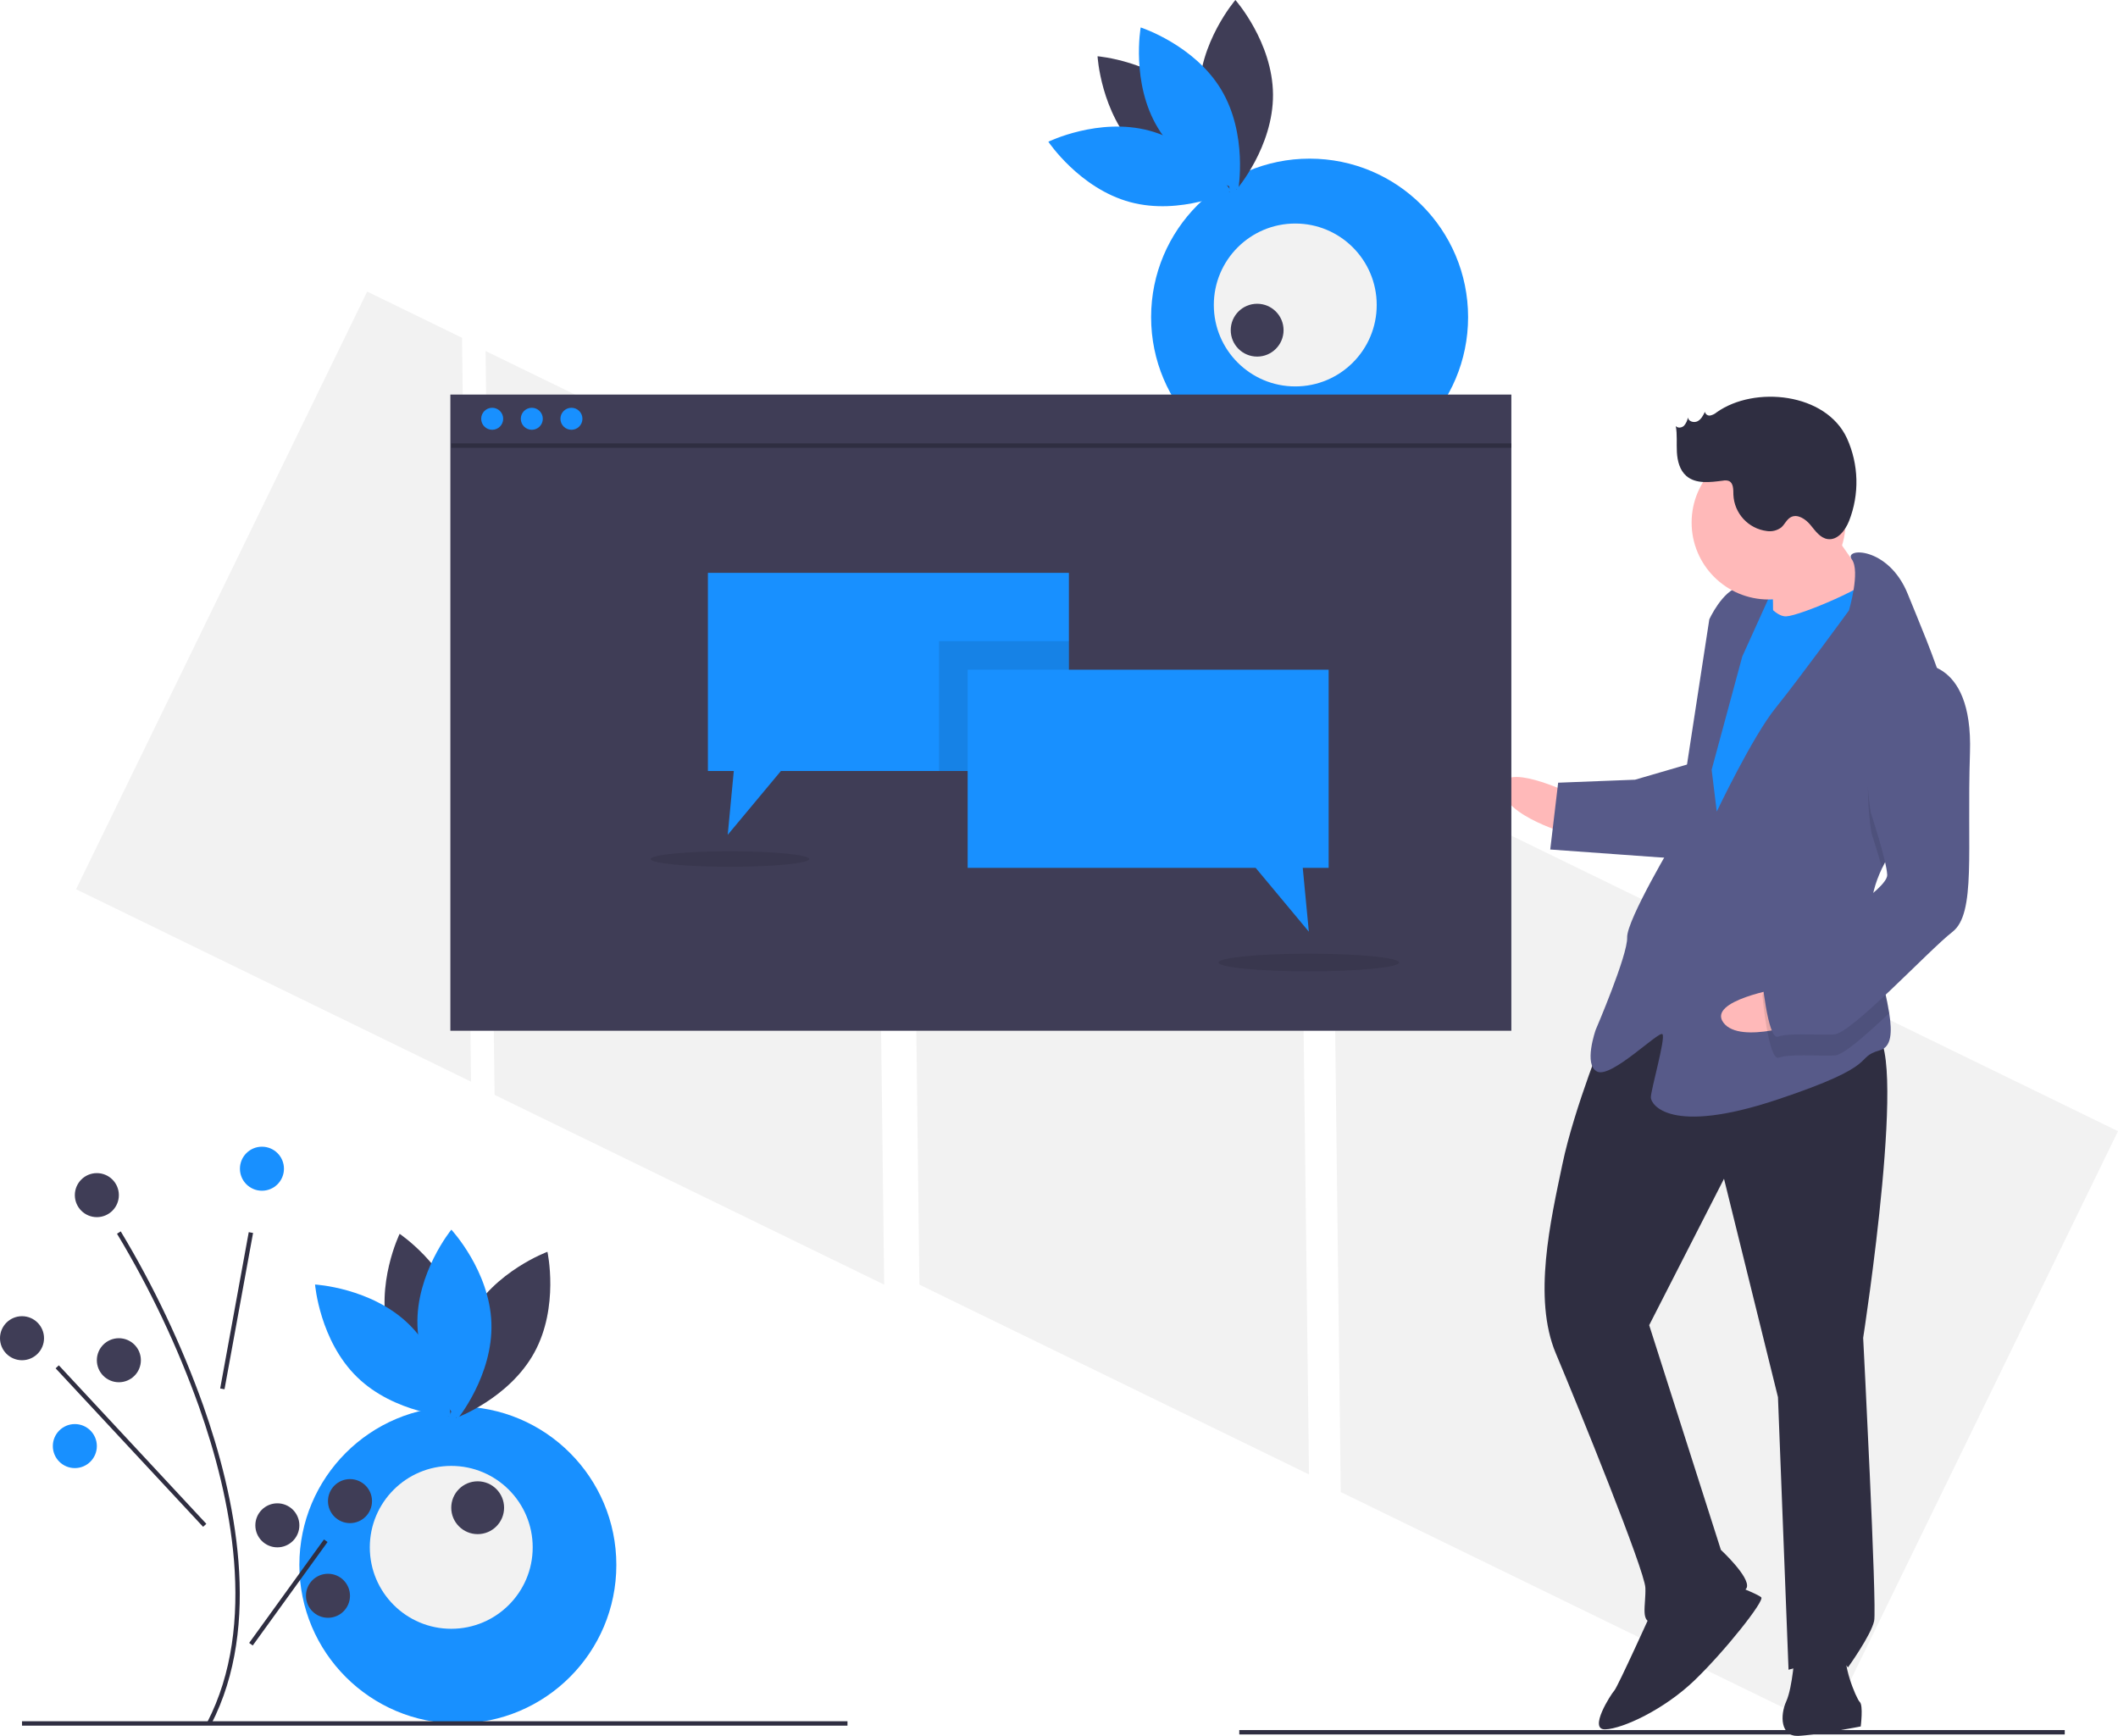
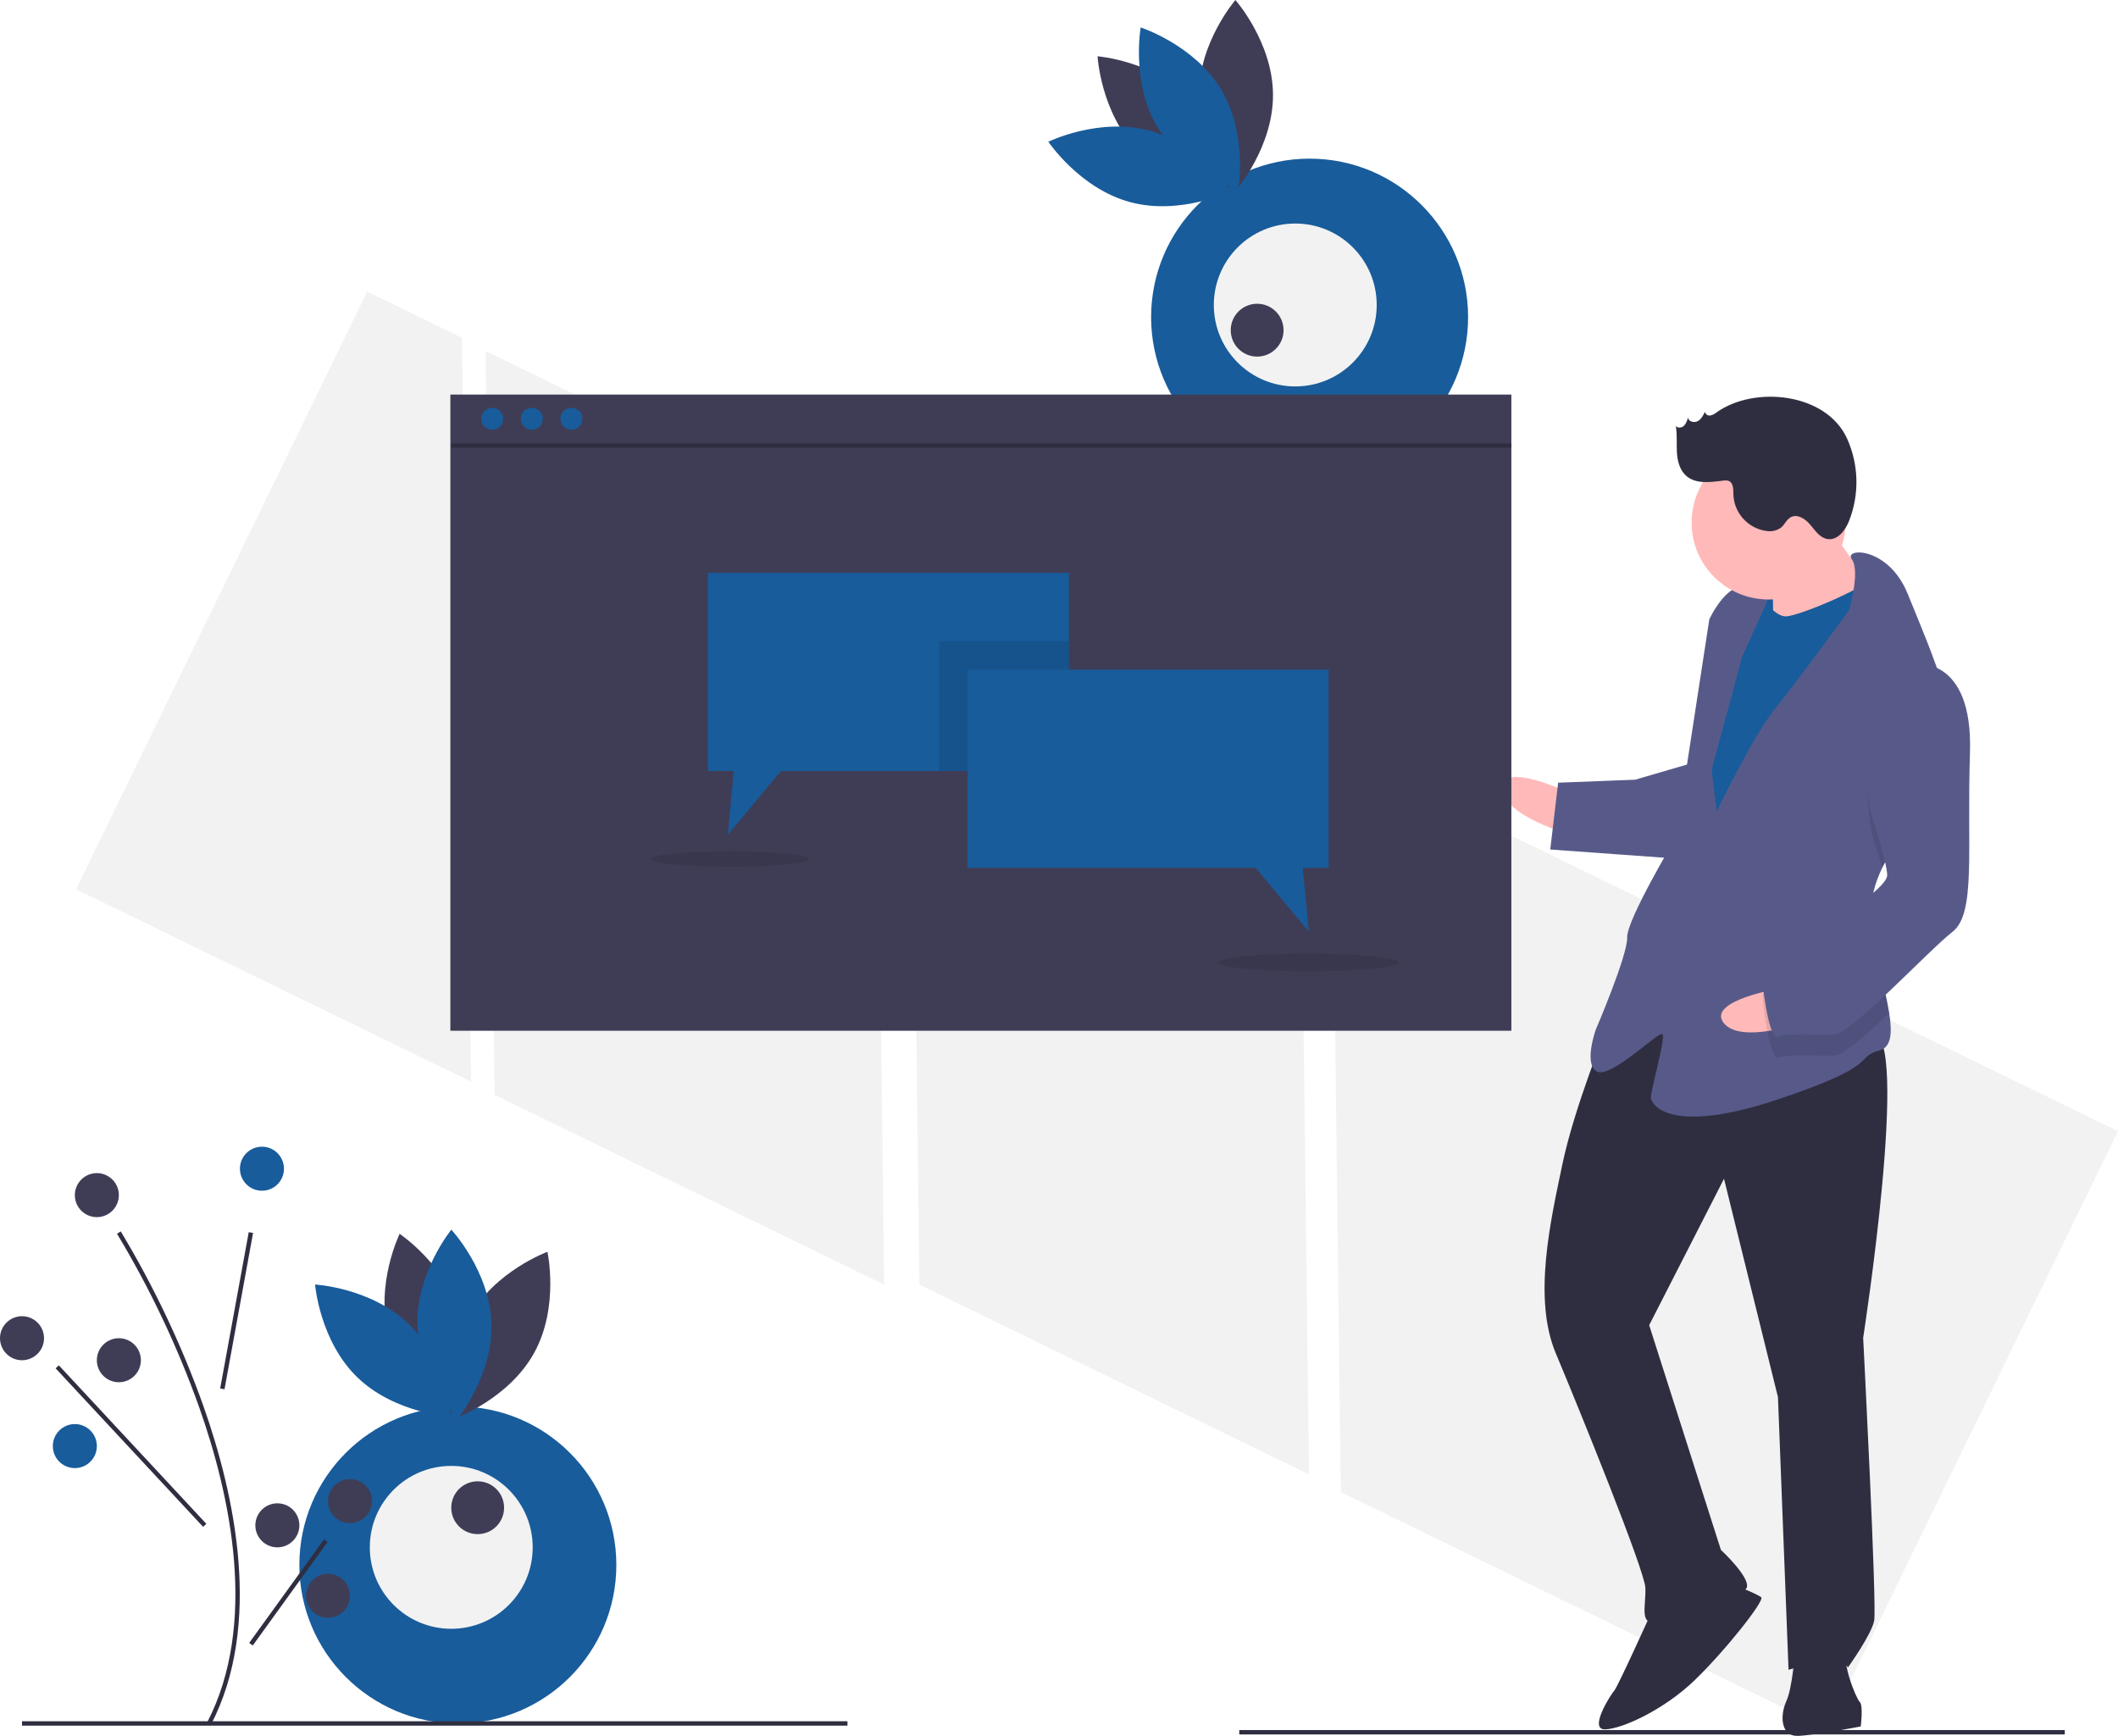
<svg xmlns="http://www.w3.org/2000/svg" id="b353ec75-bcce-4419-97dd-3622db29ecf5" data-name="Layer 1" width="962.193" height="788.568" viewBox="0 0 962.193 788.568">
  <polygon points="220.588 159.448 224.684 497.367 401.675 583.58 397.579 245.662 220.588 159.448" fill="#f2f2f2" />
  <polygon points="166.805 132.454 34.553 403.956 214 491.367 209.904 153.448 166.805 132.454" fill="#f2f2f2" />
  <polygon points="962.193 513.867 605 339.875 609.096 677.794 829.942 785.37 962.193 513.867" fill="#f2f2f2" />
  <polygon points="413.579 245.662 417.675 583.58 594.665 669.794 590.569 331.875 413.579 245.662" fill="#f2f2f2" />
-   <rect x="910.29" y="316.192" width="22.242" height="28.597" transform="translate(-131.0177 -19.76422) rotate(-2.22071)" fill="#1890FF" />
+   <rect x="910.29" y="316.192" width="22.242" height="28.597" transform="translate(-131.0177 -19.76422) rotate(-2.22071)" fill="#185c9b" />
  <path d="M831.71,415.85s-30.779-14.706-30.286-2.005S832.449,434.901,832.449,434.901Z" transform="translate(-118.9035 -55.71621)" fill="#ffb9b9" />
  <path d="M848.597,523.311s-14.521,35.542-19.886,61.189-13.536,60.942-3.026,85.974,40.392,98.599,40.7,106.537-2.559,15.999,3.791,15.752,40.907-11.126,42.31-15.95-11.79-17.032-11.79-17.032L868.117,657.698,902.107,591.193l24.516,99.215,4.802,123.828s23.567-7.274,26.988-1.047c0,0,10.559-14.719,11.9-21.131s-4.987-128.591-4.987-128.591,21.632-139.163,4.169-138.486S883.633,483.794,848.597,523.311Z" transform="translate(-118.9035 -55.71621)" fill="#2f2e41" />
  <path d="M869.929,786.412s-16.109,35.603-17.635,37.252-12.023,17.955-4.085,17.648,26.68-8.984,40.476-22.239,31.984-36.219,30.335-37.745-12.947-5.858-12.947-5.858Z" transform="translate(-118.9035 -55.71621)" fill="#2f2e41" />
  <path d="M934.292,806.175s-.972,15.937-3.901,22.41-2.559,15.999,5.378,15.691,28.453-4.283,28.453-4.283,1.218-9.587-.431-11.113-8.676-18.743-5.686-23.628S934.292,806.175,934.292,806.175Z" transform="translate(-118.9035 -55.71621)" fill="#2f2e41" />
  <path d="M946.036,288.992s16.922,26.373,23.518,32.477-11.962,19.543-11.962,19.543l-33.215,4.468s.418-30.225-1.293-33.338S946.036,288.992,946.036,288.992Z" transform="translate(-118.9035 -55.71621)" fill="#ffb9b9" />
-   <path d="M917.165,323.501s6.843,12.454,13.193,12.208,39.196-14.239,40.599-19.064,10.88,34.557,10.88,34.557L901.465,492.642,881.86,479.093l9.499-83.045,7.802-44.821Z" transform="translate(-118.9035 -55.71621)" fill="#1890FF" />
+   <path d="M917.165,323.501s6.843,12.454,13.193,12.208,39.196-14.239,40.599-19.064,10.88,34.557,10.88,34.557L901.465,492.642,881.86,479.093l9.499-83.045,7.802-44.821Z" transform="translate(-118.9035 -55.71621)" fill="#185c9b" />
  <path d="M973.921,450.084c-3.206,6.707-5.208,13.7-4.931,20.86.012.318.025.635.053.952.761,14.693,6.173,31.686,8.115,44.044,1.409,8.865,1.008,15.336-4.18,16.856-12.577,3.668,1.834,6.289-46.826,22.485s-57.152,2.216-57.275-.959,6.891-27.296,5.242-28.822-23.074,19.974-29.548,17.045-.739-19.051-.739-19.051,14.583-33.954,14.275-41.892,22.089-45.375,22.089-45.375L895.432,337.063s5.858-12.947,13.734-14.842,14.411,2.621,14.411,2.621L910.397,353.972l-13.905,51.417,2.326,18.989s16.17-34.016,26.791-47.147,33.264-44.218,33.264-44.218,5.286-17.837,1.296-23.168c-3.991-5.346,16.647-6.147,25.446,15.771,4.664,11.616,12.236,28.939,16.979,45.068,4.227,14.289,6.223,27.646,2.036,35.281C998.229,417.629,982.129,432.96,973.921,450.084Z" transform="translate(-118.9035 -55.71621)" fill="#575a89" />
  <path d="M1004.629,405.965c-6.4,11.664-22.5,26.995-30.708,44.119-2.144-7.723-4.759-15.715-4.759-15.715s-10.031-53.669,19.64-67.539a19.858,19.858,0,0,1,13.791,3.853C1006.82,384.973,1008.817,398.33,1004.629,405.965Z" transform="translate(-118.9035 -55.71621)" opacity="0.1" />
  <path d="M886.843,402.583l-25.154,7.335-34.926,1.354-3.593,30.348,57.398,4.134S894.904,405.45,886.843,402.583Z" transform="translate(-118.9035 -55.71621)" fill="#575a89" />
  <path d="M927.861,504.623s-33.652,5.583-25.971,15.71,37.492-.52,37.492-.52Z" transform="translate(-118.9035 -55.71621)" fill="#ffb9b9" />
  <path d="M969.044,471.896c.761,14.693,6.173,31.686,8.115,44.044-10.72,10.146-20.914,19.095-24.756,19.244-7.938.308-20.7-.787-25.401.985s-7.458-28.33-7.458-28.33,2.806-9.648,15.321-14.904C943.313,489.382,959.506,479.739,969.044,471.896Z" transform="translate(-118.9035 -55.71621)" opacity="0.1" />
  <path d="M988.433,357.305s26.865-4.222,25.414,40.353,2.832,73.027-7.973,81.396-45.903,46.298-53.84,46.606-20.7-.787-25.401.985-7.458-28.33-7.458-28.33,2.806-9.648,15.321-14.904,42.002-23.888,41.756-30.238-7.458-28.33-7.458-28.33S958.762,371.175,988.433,357.305Z" transform="translate(-118.9035 -55.71621)" fill="#575a89" />
  <circle cx="803.442" cy="237.375" r="34.952" fill="#ffb9b9" />
  <path d="M898.811,242.994a6.749,6.749,0,0,1-2.939,1.475,2.097,2.097,0,0,1-2.43-1.683c-.8,1.658-1.702,3.426-3.335,4.277s-4.157.137-4.393-1.689a7.706,7.706,0,0,1-1.774,3.744c-1.013.966-2.85,1.21-3.734.125.715,3.907.274,7.926.498,11.892s1.282,8.17,4.278,10.778c4.37,3.803,10.941,2.865,16.689,2.144a5.066,5.066,0,0,1,2.615.143c2.152.917,2.055,3.913,2.084,6.252a17.373,17.373,0,0,0,15.212,16.497,8.709,8.709,0,0,0,6.472-1.58c1.632-1.383,2.466-3.638,4.336-4.677,3.042-1.69,6.732.775,8.956,3.452s4.416,5.969,7.862,6.459c4.557.648,8.028-3.996,9.73-8.272A48.223,48.223,0,0,0,957.982,254.862C948.467,234.121,915.964,230.84,898.811,242.994Z" transform="translate(-118.9035 -55.71621)" fill="#2f2e41" />
-   <circle cx="594.945" cy="144.069" r="72" fill="#1890FF" />
+   <circle cx="594.945" cy="144.069" r="72" fill="#185c9b" />
  <path d="M635.517,123.822c16.589,17.016,42.072,19.077,42.072,19.077s-1.413-25.527-18.002-42.543-42.072-19.077-42.072-19.077S618.928,106.806,635.517,123.822Z" transform="translate(-118.9035 -55.71621)" fill="#3f3d56" />
-   <path d="M641.082,115.076c22.944,6.189,37.167,27.434,37.167,27.434s-22.977,11.211-45.921,5.023-37.167-27.434-37.167-27.434S618.138,108.887,641.082,115.076Z" transform="translate(-118.9035 -55.71621)" fill="#1890FF" />
+   <path d="M641.082,115.076c22.944,6.189,37.167,27.434,37.167,27.434s-22.977,11.211-45.921,5.023-37.167-27.434-37.167-27.434S618.138,108.887,641.082,115.076Z" transform="translate(-118.9035 -55.71621)" fill="#185c9b" />
  <path d="M663.605,98.852c.152,23.764,17.083,42.92,17.083,42.92s16.685-19.372,16.532-43.136-17.083-42.92-17.083-42.92S663.453,75.088,663.605,98.852Z" transform="translate(-118.9035 -55.71621)" fill="#3f3d56" />
-   <path d="M673.679,96.41c12.239,20.37,7.754,45.54,7.754,45.54s-24.329-7.856-36.569-28.226-7.754-45.54-7.754-45.54S661.44,76.04,673.679,96.41Z" transform="translate(-118.9035 -55.71621)" fill="#1890FF" />
+   <path d="M673.679,96.41c12.239,20.37,7.754,45.54,7.754,45.54s-24.329-7.856-36.569-28.226-7.754-45.54-7.754-45.54S661.44,76.04,673.679,96.41Z" transform="translate(-118.9035 -55.71621)" fill="#185c9b" />
  <circle cx="588.43" cy="138.542" r="37" fill="#f2f2f2" />
  <circle cx="571.114" cy="149.99" r="12" fill="#3f3d56" />
-   <circle cx="208" cy="710.912" r="72" fill="#1890FF" />
+   <circle cx="208" cy="710.912" r="72" fill="#185c9b" />
  <path d="M295.467,662.139c6.206,22.94,27.461,37.147,27.461,37.147s11.194-22.985,4.989-45.925S300.456,616.214,300.456,616.214,289.262,639.199,295.467,662.139Z" transform="translate(-118.9035 -55.71621)" fill="#3f3d56" />
-   <path d="M304.586,657.209c17.028,16.576,19.108,42.058,19.108,42.058s-25.528-1.394-42.557-17.97-19.108-42.058-19.108-42.058S287.558,640.633,304.586,657.209Z" transform="translate(-118.9035 -55.71621)" fill="#1890FF" />
+   <path d="M304.586,657.209c17.028,16.576,19.108,42.058,19.108,42.058s-25.528-1.394-42.557-17.97-19.108-42.058-19.108-42.058S287.558,640.633,304.586,657.209Z" transform="translate(-118.9035 -55.71621)" fill="#185c9b" />
  <path d="M332.158,654.003c-11.437,20.831-5.975,45.807-5.975,45.807s24.005-8.798,35.442-29.629,5.975-45.807,5.975-45.807S343.595,633.172,332.158,654.003Z" transform="translate(-118.9035 -55.71621)" fill="#3f3d56" />
-   <path d="M342.147,656.775c.773,23.752-15.399,43.553-15.399,43.553S309.321,681.621,308.548,657.869s15.399-43.553,15.399-43.553S341.373,633.023,342.147,656.775Z" transform="translate(-118.9035 -55.71621)" fill="#1890FF" />
+   <path d="M342.147,656.775c.773,23.752-15.399,43.553-15.399,43.553S309.321,681.621,308.548,657.869s15.399-43.553,15.399-43.553S341.373,633.023,342.147,656.775Z" transform="translate(-118.9035 -55.71621)" fill="#185c9b" />
  <circle cx="205" cy="702.912" r="37" fill="#f2f2f2" />
  <circle cx="217" cy="684.912" r="12" fill="#3f3d56" />
  <rect x="10" y="781.912" width="375" height="2" fill="#2f2e41" />
  <rect x="563" y="785.912" width="375" height="2" fill="#2f2e41" />
  <path d="M214.792,839.087l-1.777-.918c23.082-44.624,10.739-102.575-3.679-143.332a439.292,439.292,0,0,0-37.278-78.675l1.69-1.068a441.537,441.537,0,0,1,37.472,79.075C225.772,735.299,238.201,793.828,214.792,839.087Z" transform="translate(-118.9035 -55.71621)" fill="#2f2e41" />
  <rect x="190.313" y="650.128" width="72.18" height="1.999" transform="matrix(0.17975, -0.98371, 0.98371, 0.17975, -573.7183, 701.091)" fill="#2f2e41" />
  <rect x="177.403" y="663.452" width="2.001" height="98.351" transform="translate(-556.5663 256.7508) rotate(-42.93968)" fill="#2f2e41" />
  <rect x="220.899" y="778.128" width="58.009" height="2" transform="translate(-646.8275 469.4892) rotate(-54.13715)" fill="#2f2e41" />
-   <circle cx="119" cy="530.912" r="10" fill="#1890FF" />
+   <circle cx="119" cy="530.912" r="10" fill="#185c9b" />
  <circle cx="10" cy="607.912" r="10" fill="#3f3d56" />
  <circle cx="54" cy="617.912" r="10" fill="#3f3d56" />
-   <circle cx="34" cy="656.912" r="10" fill="#1890FF" />
+   <circle cx="34" cy="656.912" r="10" fill="#185c9b" />
  <circle cx="159" cy="681.912" r="10" fill="#3f3d56" />
  <circle cx="126" cy="692.912" r="10" fill="#3f3d56" />
  <circle cx="149" cy="724.912" r="10" fill="#3f3d56" />
  <circle cx="44" cy="542.912" r="10" fill="#3f3d56" />
  <rect x="204.597" y="179.24" width="482" height="289" fill="#3f3d56" />
-   <circle cx="223.597" cy="190.24" r="5" fill="#1890FF" />
-   <circle cx="241.597" cy="190.24" r="5" fill="#1890FF" />
-   <circle cx="259.597" cy="190.24" r="5" fill="#1890FF" />
+   <circle cx="223.597" cy="190.24" r="5" fill="#185c9b" />
+   <circle cx="241.597" cy="190.24" r="5" fill="#185c9b" />
+   <circle cx="259.597" cy="190.24" r="5" fill="#185c9b" />
  <rect x="205" y="201.422" width="481.597" height="2" fill="#2f2e41" />
-   <polygon points="485.597 260.24 485.597 350.24 354.767 350.24 330.597 379.24 333.357 350.24 321.597 350.24 321.597 260.24 485.597 260.24" fill="#1890FF" />
+   <polygon points="485.597 260.24 485.597 350.24 354.767 350.24 330.597 379.24 333.357 350.24 321.597 350.24 321.597 260.24 485.597 260.24" fill="#185c9b" />
  <rect x="426.597" y="291.24" width="59" height="59" opacity="0.1" />
-   <polygon points="439.597 304.24 603.597 304.24 603.597 394.24 591.835 394.24 594.597 423.24 570.43 394.24 439.597 394.24 439.597 304.24" fill="#1890FF" />
+   <polygon points="439.597 304.24 603.597 304.24 603.597 394.24 591.835 394.24 594.597 423.24 570.43 394.24 439.597 394.24 439.597 304.24" fill="#185c9b" />
  <ellipse cx="331.597" cy="390.24" rx="36" ry="3.512" opacity="0.1" />
  <ellipse cx="594.597" cy="437.24" rx="41" ry="4" opacity="0.1" />
</svg>
